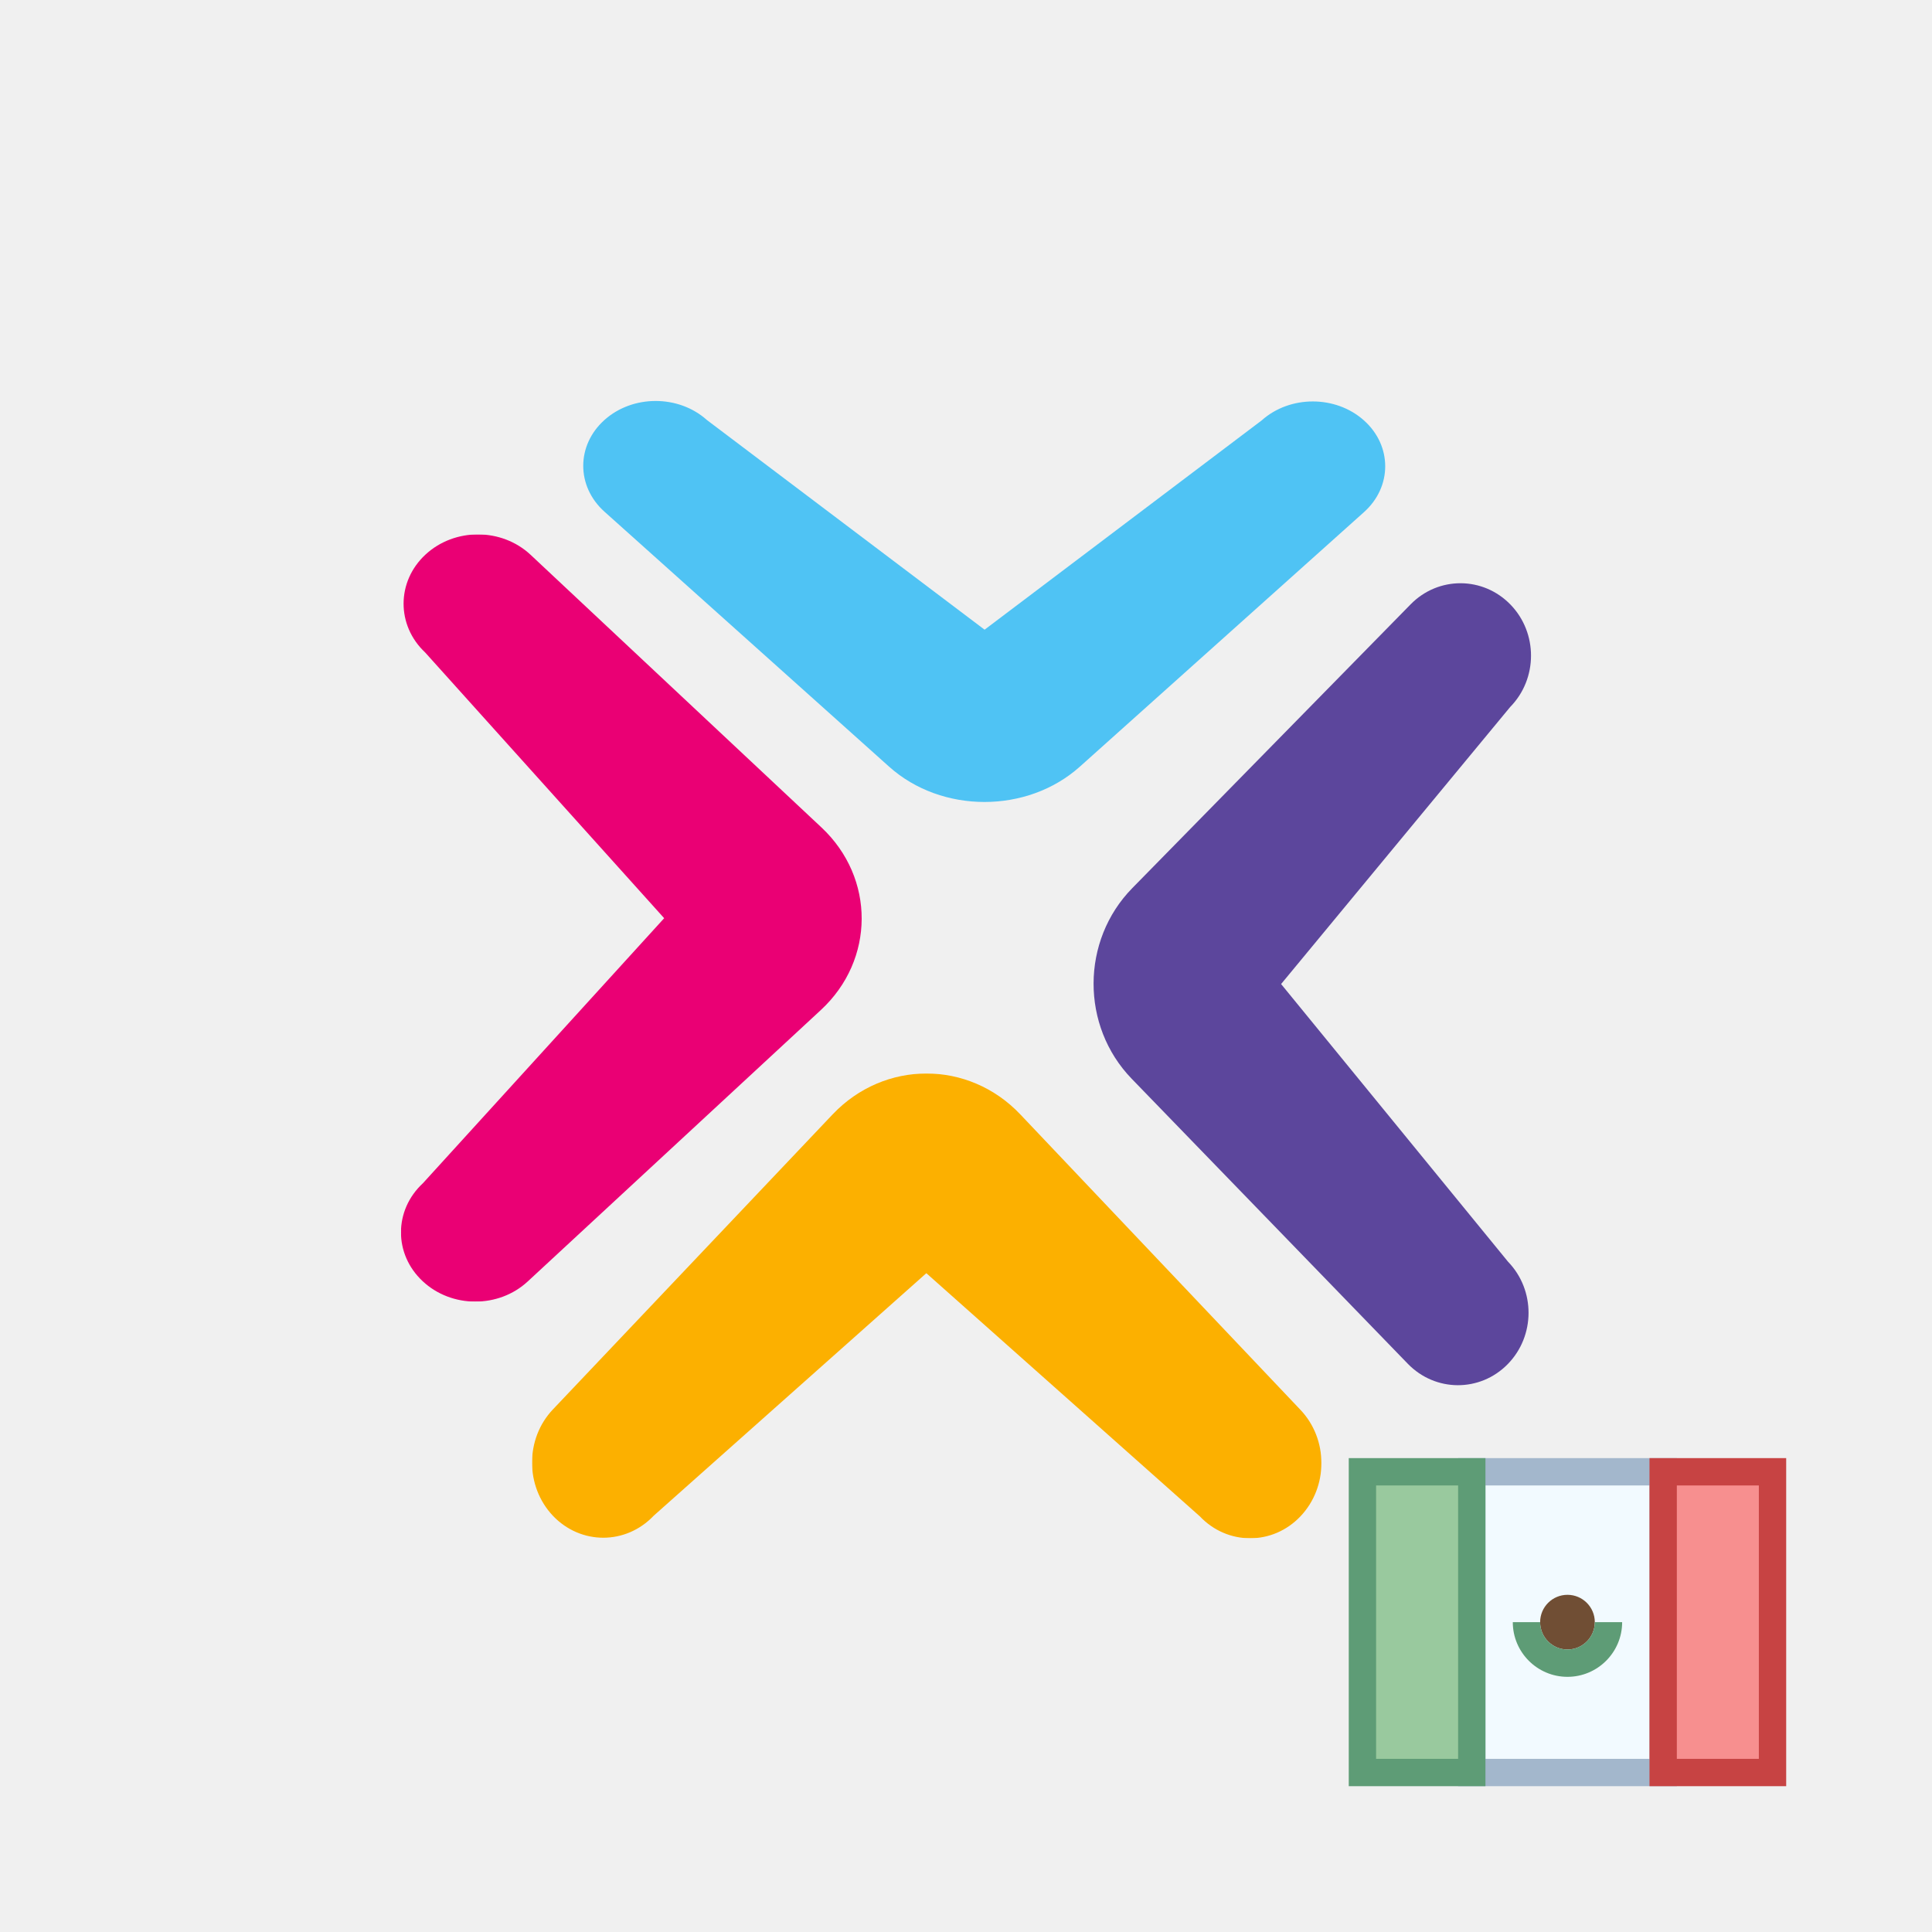
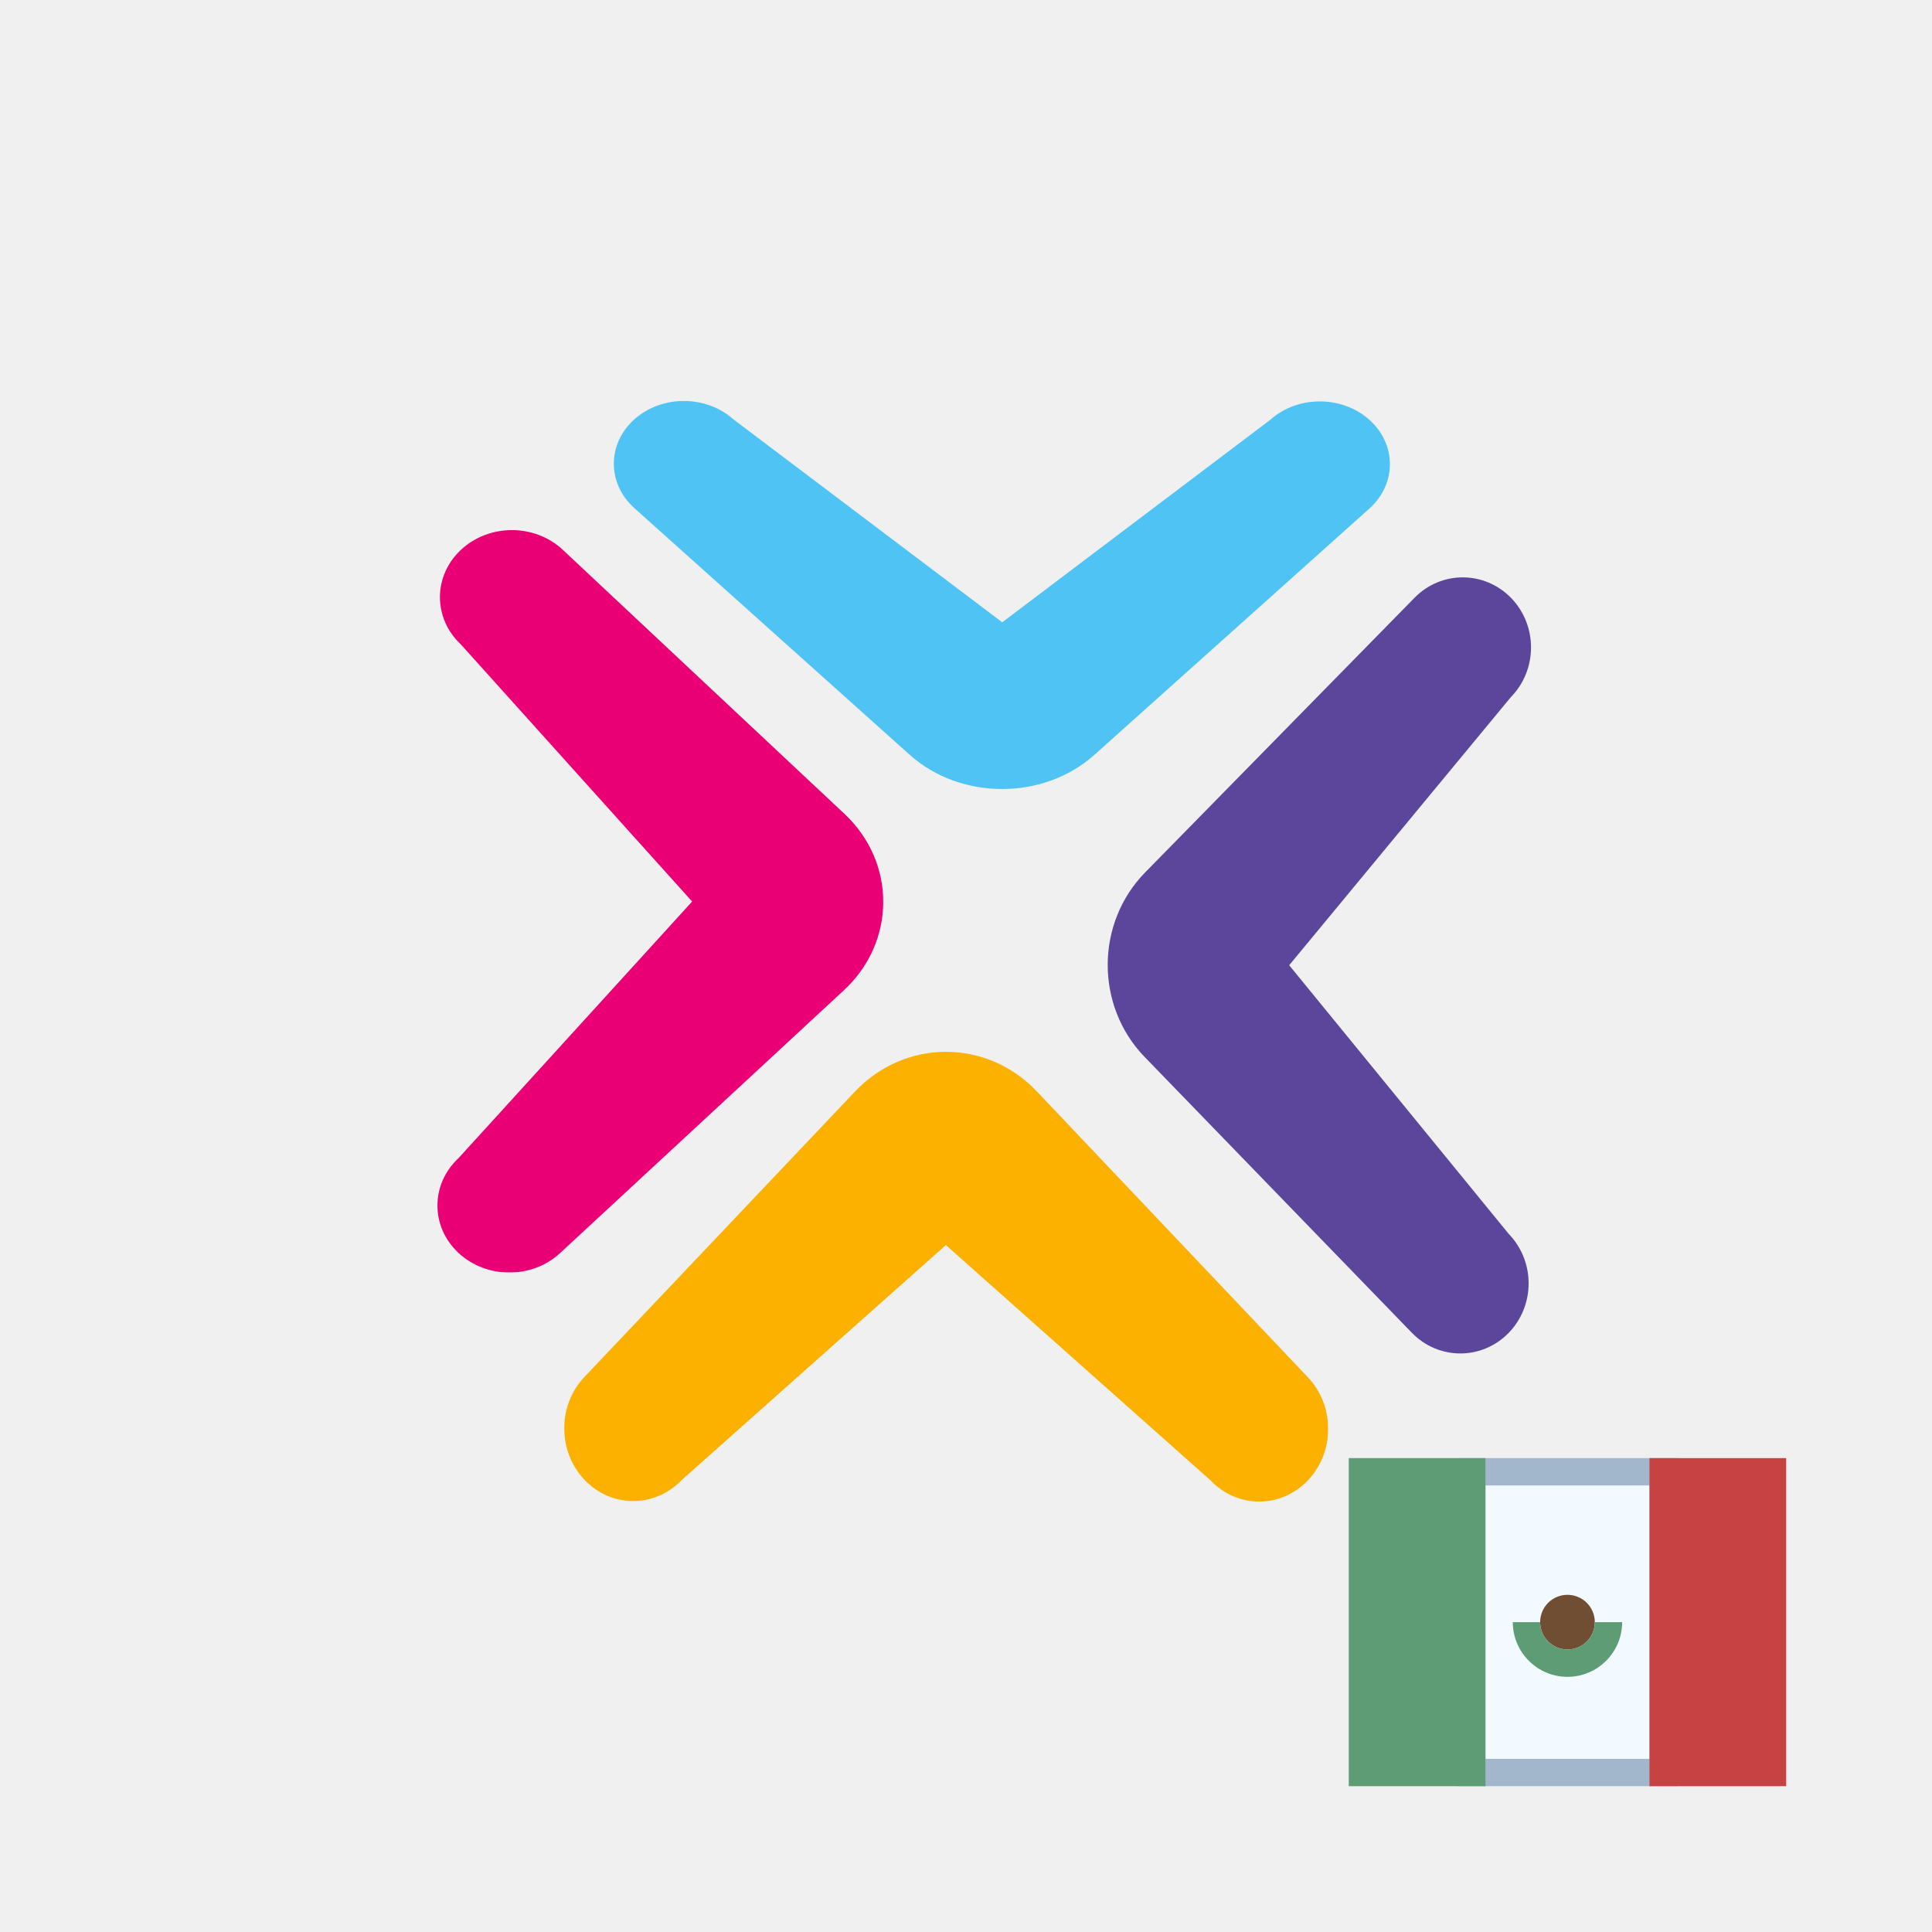
<svg xmlns="http://www.w3.org/2000/svg" xmlns:xlink="http://www.w3.org/1999/xlink" width="53px" height="53px" viewBox="0 0 53 53" version="1.1">
  <defs>
-     <polygon id="path-1" points="0.595 0.449 22.25 0.449 22.25 13.199 0.595 13.199" />
-     <polygon id="path-3" points="0 0.66 12.638 0.66 12.638 21.706 0 21.706" />
+     <polygon id="path-1" points="0.575 0.435 21.532 0.435 21.532 12.773 0.575 12.773" />
+     <polygon id="path-3" points="0 0.639 12.23 0.639 12.23 21.006 0 21.006" />
  </defs>
  <g id="Icon-/-Isotipo-MX" stroke="none" stroke-width="1" fill="none" fill-rule="evenodd">
-     <g id="Group-2" transform="translate(11, 11)">
-       <path d="M16.01,6.274 L8.391,0.521 C7.615,-0.174 6.357,-0.174 5.582,0.521 C4.806,1.216 4.806,2.342 5.582,3.037 L13.391,10.032 C14.833,11.323 17.18,11.323 18.623,10.032 L26.418,3.049 C26.806,2.702 27,2.247 27,1.791 C27,1.336 26.806,0.881 26.418,0.534 C25.642,-0.161 24.385,-0.161 23.61,0.534 L16.01,6.274 Z" id="Fill-1" fill="#4FC3F4" fill-rule="nonzero" />
-       <path d="M24.417,5.583 C24.474,5.526 24.531,5.469 24.583,5.417 L24.417,5.583 Z" id="Fill-3" fill="#4E67F1" fill-rule="nonzero" />
-       <path d="M24.595,4.405 L24.688,4.312 C24.567,4.433 24.442,4.558 24.312,4.688 L24.595,4.405 Z" id="Fill-5" fill="#4E67F1" fill-rule="nonzero" />
-       <path d="M24.699,5.301 L24.301,5.699 C24.458,5.542 24.594,5.406 24.699,5.301" id="Fill-7" fill="#4E67F1" fill-rule="nonzero" />
-       <path d="M24.417,4.583 C24.474,4.526 24.531,4.469 24.583,4.417 L24.417,4.583 Z" id="Fill-9" fill="#4E67F1" fill-rule="nonzero" />
-       <path d="M25.595,4.405 L25.688,4.312 C25.567,4.433 25.442,4.558 25.312,4.688 L25.595,4.405 Z" id="Fill-11" fill="#4E67F1" fill-rule="nonzero" />
-       <path d="M25.699,4.301 L25.301,4.699 C25.458,4.542 25.594,4.406 25.699,4.301" id="Fill-13" fill="#4E67F1" fill-rule="nonzero" />
-       <g id="Group-17" transform="translate(3, 18)">
+     <g id="Group-2" transform="translate(12, 11)">
+       <path d="M15.494,6.071 L8.12,0.504 C7.37,-0.168 6.152,-0.168 5.402,0.504 C4.651,1.176 4.651,2.266 5.402,2.939 L12.959,9.709 C14.355,10.957 16.626,10.957 18.022,9.708 L25.566,2.951 C25.941,2.615 26.129,2.174 26.129,1.734 C26.129,1.293 25.941,0.853 25.566,0.516 C24.815,-0.156 23.599,-0.156 22.848,0.516 L15.494,6.071 Z" id="Fill-1" fill="#4FC3F4" fill-rule="nonzero" />
+       <path d="M23.629,5.403 C23.685,5.347 23.74,5.292 23.79,5.242 L23.629,5.403 Z" id="Fill-3" fill="#4E67F1" fill-rule="nonzero" />
+       <path d="M23.802,4.263 L23.892,4.173 C23.775,4.29 23.653,4.411 23.528,4.537 L23.802,4.263 Z" id="Fill-5" fill="#4E67F1" fill-rule="nonzero" />
+       <path d="M23.902,5.13 L23.517,5.516 C23.669,5.363 23.8,5.232 23.902,5.13" id="Fill-7" fill="#4E67F1" fill-rule="nonzero" />
+       <path d="M23.629,4.435 C23.685,4.38 23.74,4.325 23.79,4.274 L23.629,4.435 Z" id="Fill-9" fill="#4E67F1" fill-rule="nonzero" />
+       <path d="M24.769,4.263 L24.859,4.173 C24.742,4.29 24.621,4.411 24.495,4.537 L24.769,4.263 Z" id="Fill-11" fill="#4E67F1" fill-rule="nonzero" />
+       <path d="M24.87,4.162 L24.485,4.548 C24.637,4.395 24.768,4.264 24.87,4.162" id="Fill-13" fill="#4E67F1" fill-rule="nonzero" />
+       <g id="Group-17" transform="translate(2.903226, 17.41935)">
        <g id="Fill-15-Clipped">
          <g>
            <mask id="mask-2" fill="white">
              <use xlink:href="#path-1" />
            </mask>
            <g id="path-1" />
-             <path d="M11.412,5.927 L18.912,12.595 C19.675,13.4 20.914,13.401 21.677,12.595 C22.441,11.79 22.441,10.484 21.677,9.678 L13.99,1.571 C12.571,0.075 10.261,0.075 8.84,1.572 L1.167,9.665 C0.786,10.067 0.595,10.594 0.595,11.122 C0.595,11.65 0.786,12.177 1.167,12.581 C1.931,13.385 3.168,13.385 3.932,12.581 L11.412,5.927 Z" id="Fill-15" fill="#FCB000" fill-rule="nonzero" mask="url(#mask-2)" />
+             <path d="M11.044,5.736 L18.302,12.188 C19.041,12.968 20.239,12.968 20.978,12.188 C21.717,11.41 21.717,10.146 20.978,9.366 L13.539,1.52 C12.165,0.073 9.93,0.073 8.555,1.521 L1.13,9.353 C0.76,9.742 0.575,10.253 0.575,10.764 C0.575,11.274 0.76,11.785 1.13,12.175 C1.869,12.953 3.066,12.953 3.805,12.175 L11.044,5.736 Z" id="Fill-15" fill="#FCB000" fill-rule="nonzero" mask="url(#mask-2)" />
          </g>
        </g>
      </g>
-       <path d="M24.144,15.995 L30.428,8.395 C31.187,7.622 31.191,6.364 30.437,5.586 C29.683,4.808 28.458,4.804 27.699,5.577 L20.062,13.363 C18.652,14.801 18.645,17.147 20.046,18.594 L27.622,26.414 C28,26.802 28.494,26.998 28.99,27 C29.486,27.001 29.982,26.809 30.361,26.422 C31.119,25.649 31.123,24.391 30.37,23.613 L24.144,15.995 Z" id="Fill-18" fill="#5C469C" fill-rule="nonzero" />
-       <g id="Group-22" transform="translate(0, 3)">
+       <path d="M23.366,15.479 L29.447,8.124 C30.181,7.376 30.185,6.159 29.456,5.406 C28.726,4.653 27.54,4.649 26.805,5.398 L19.415,12.932 C18.051,14.323 18.044,16.593 19.399,17.994 L26.731,25.562 C27.097,25.938 27.575,26.127 28.055,26.129 C28.535,26.13 29.014,25.944 29.382,25.57 C30.115,24.821 30.119,23.605 29.39,22.851 L23.366,15.479 Z" id="Fill-18" fill="#5C469C" fill-rule="nonzero" />
+       <g id="Group-22" transform="translate(0, 2.903226)">
        <g id="Fill-20-Clipped">
          <g>
            <mask id="mask-4" fill="white">
              <use xlink:href="#path-3" />
            </mask>
            <g id="path-3" />
-             <path d="M7.22,11.189 L0.602,18.459 C-0.197,19.199 -0.202,20.401 0.593,21.145 C1.387,21.89 2.678,21.894 3.477,21.154 L11.52,13.706 C13.004,12.331 13.012,10.086 11.537,8.701 L3.557,1.221 C3.16,0.849 2.639,0.662 2.117,0.66 C1.595,0.659 1.073,0.843 0.673,1.213 C-0.125,1.952 -0.13,3.156 0.664,3.9 L7.22,11.189 Z" id="Fill-20" fill="#EA0074" fill-rule="nonzero" mask="url(#mask-4)" />
+             <path d="M6.987,10.828 L0.583,17.863 C-0.191,18.579 -0.195,19.743 0.573,20.463 C1.342,21.184 2.591,21.188 3.365,20.472 L11.148,13.264 C12.585,11.933 12.592,9.761 11.164,8.421 L3.442,1.182 C3.058,0.822 2.554,0.64 2.049,0.639 C1.543,0.638 1.038,0.816 0.651,1.174 C-0.121,1.889 -0.126,3.054 0.642,3.774 L6.987,10.828 Z" id="Fill-20" fill="#EA0074" fill-rule="nonzero" mask="url(#mask-4)" />
          </g>
        </g>
      </g>
    </g>
    <g id="icons8-mexico-2" transform="translate(37, 40)" fill-rule="nonzero">
      <g id="icons8-mexico">
        <polygon id="Path" fill="#F2FAFF" points="3.375 0.375 8.625 0.375 8.625 8.625 3.375 8.625" />
        <path d="M8.25,0.75 L8.25,8.25 L3.75,8.25 L3.75,0.75 L8.25,0.75 M9,0 L3,0 L3,9 L9,9 L9,0 L9,0 Z" id="Shape" fill="#A3B7CC" />
-         <polygon id="Path" fill="#99C99E" points="0.375 0.375 3.375 0.375 3.375 8.625 0.375 8.625" />
-         <path d="M3,0.75 L3,8.25 L0.75,8.25 L0.75,0.75 L3,0.75 M3.75,0 L0,0 L0,9 L3.75,9 L3.75,0 L3.75,0 Z" id="Shape" fill="#5E9C76" />
-         <polygon id="Path" fill="#F78F8F" points="8.625 0.375 11.625 0.375 11.625 8.625 8.625 8.625" />
-         <path d="M11.25,0.75 L11.25,8.25 L9,8.25 L9,0.75 L11.25,0.75 M12,0 L8.25,0 L8.25,9 L12,9 L12,0 L12,0 Z" id="Shape" fill="#C74343" />
+         <polygon id="Path" fill="#5E9C76" points="3.75 0 0 0 0 9 3.75 9" />
+         <polygon id="Path" fill="#C74343" points="12 0 8.25 0 8.25 9 12 9" />
        <path d="M6,3.75 C5.586,3.75 5.25,4.086 5.25,4.5 C5.25,4.914 5.586,5.25 6,5.25 C6.414,5.25 6.75,4.914 6.75,4.5 C6.75,4.086 6.414,3.75 6,3.75 Z" id="Path" fill="#704E34" />
        <path d="M6,5.25 C5.586,5.25 5.25,4.914 5.25,4.5 L4.5,4.5 C4.5,5.327 5.173,6 6,6 C6.827,6 7.5,5.327 7.5,4.5 L6.75,4.5 C6.75,4.914 6.414,5.25 6,5.25 Z" id="Path" fill="#5E9C76" />
      </g>
    </g>
  </g>
</svg>
